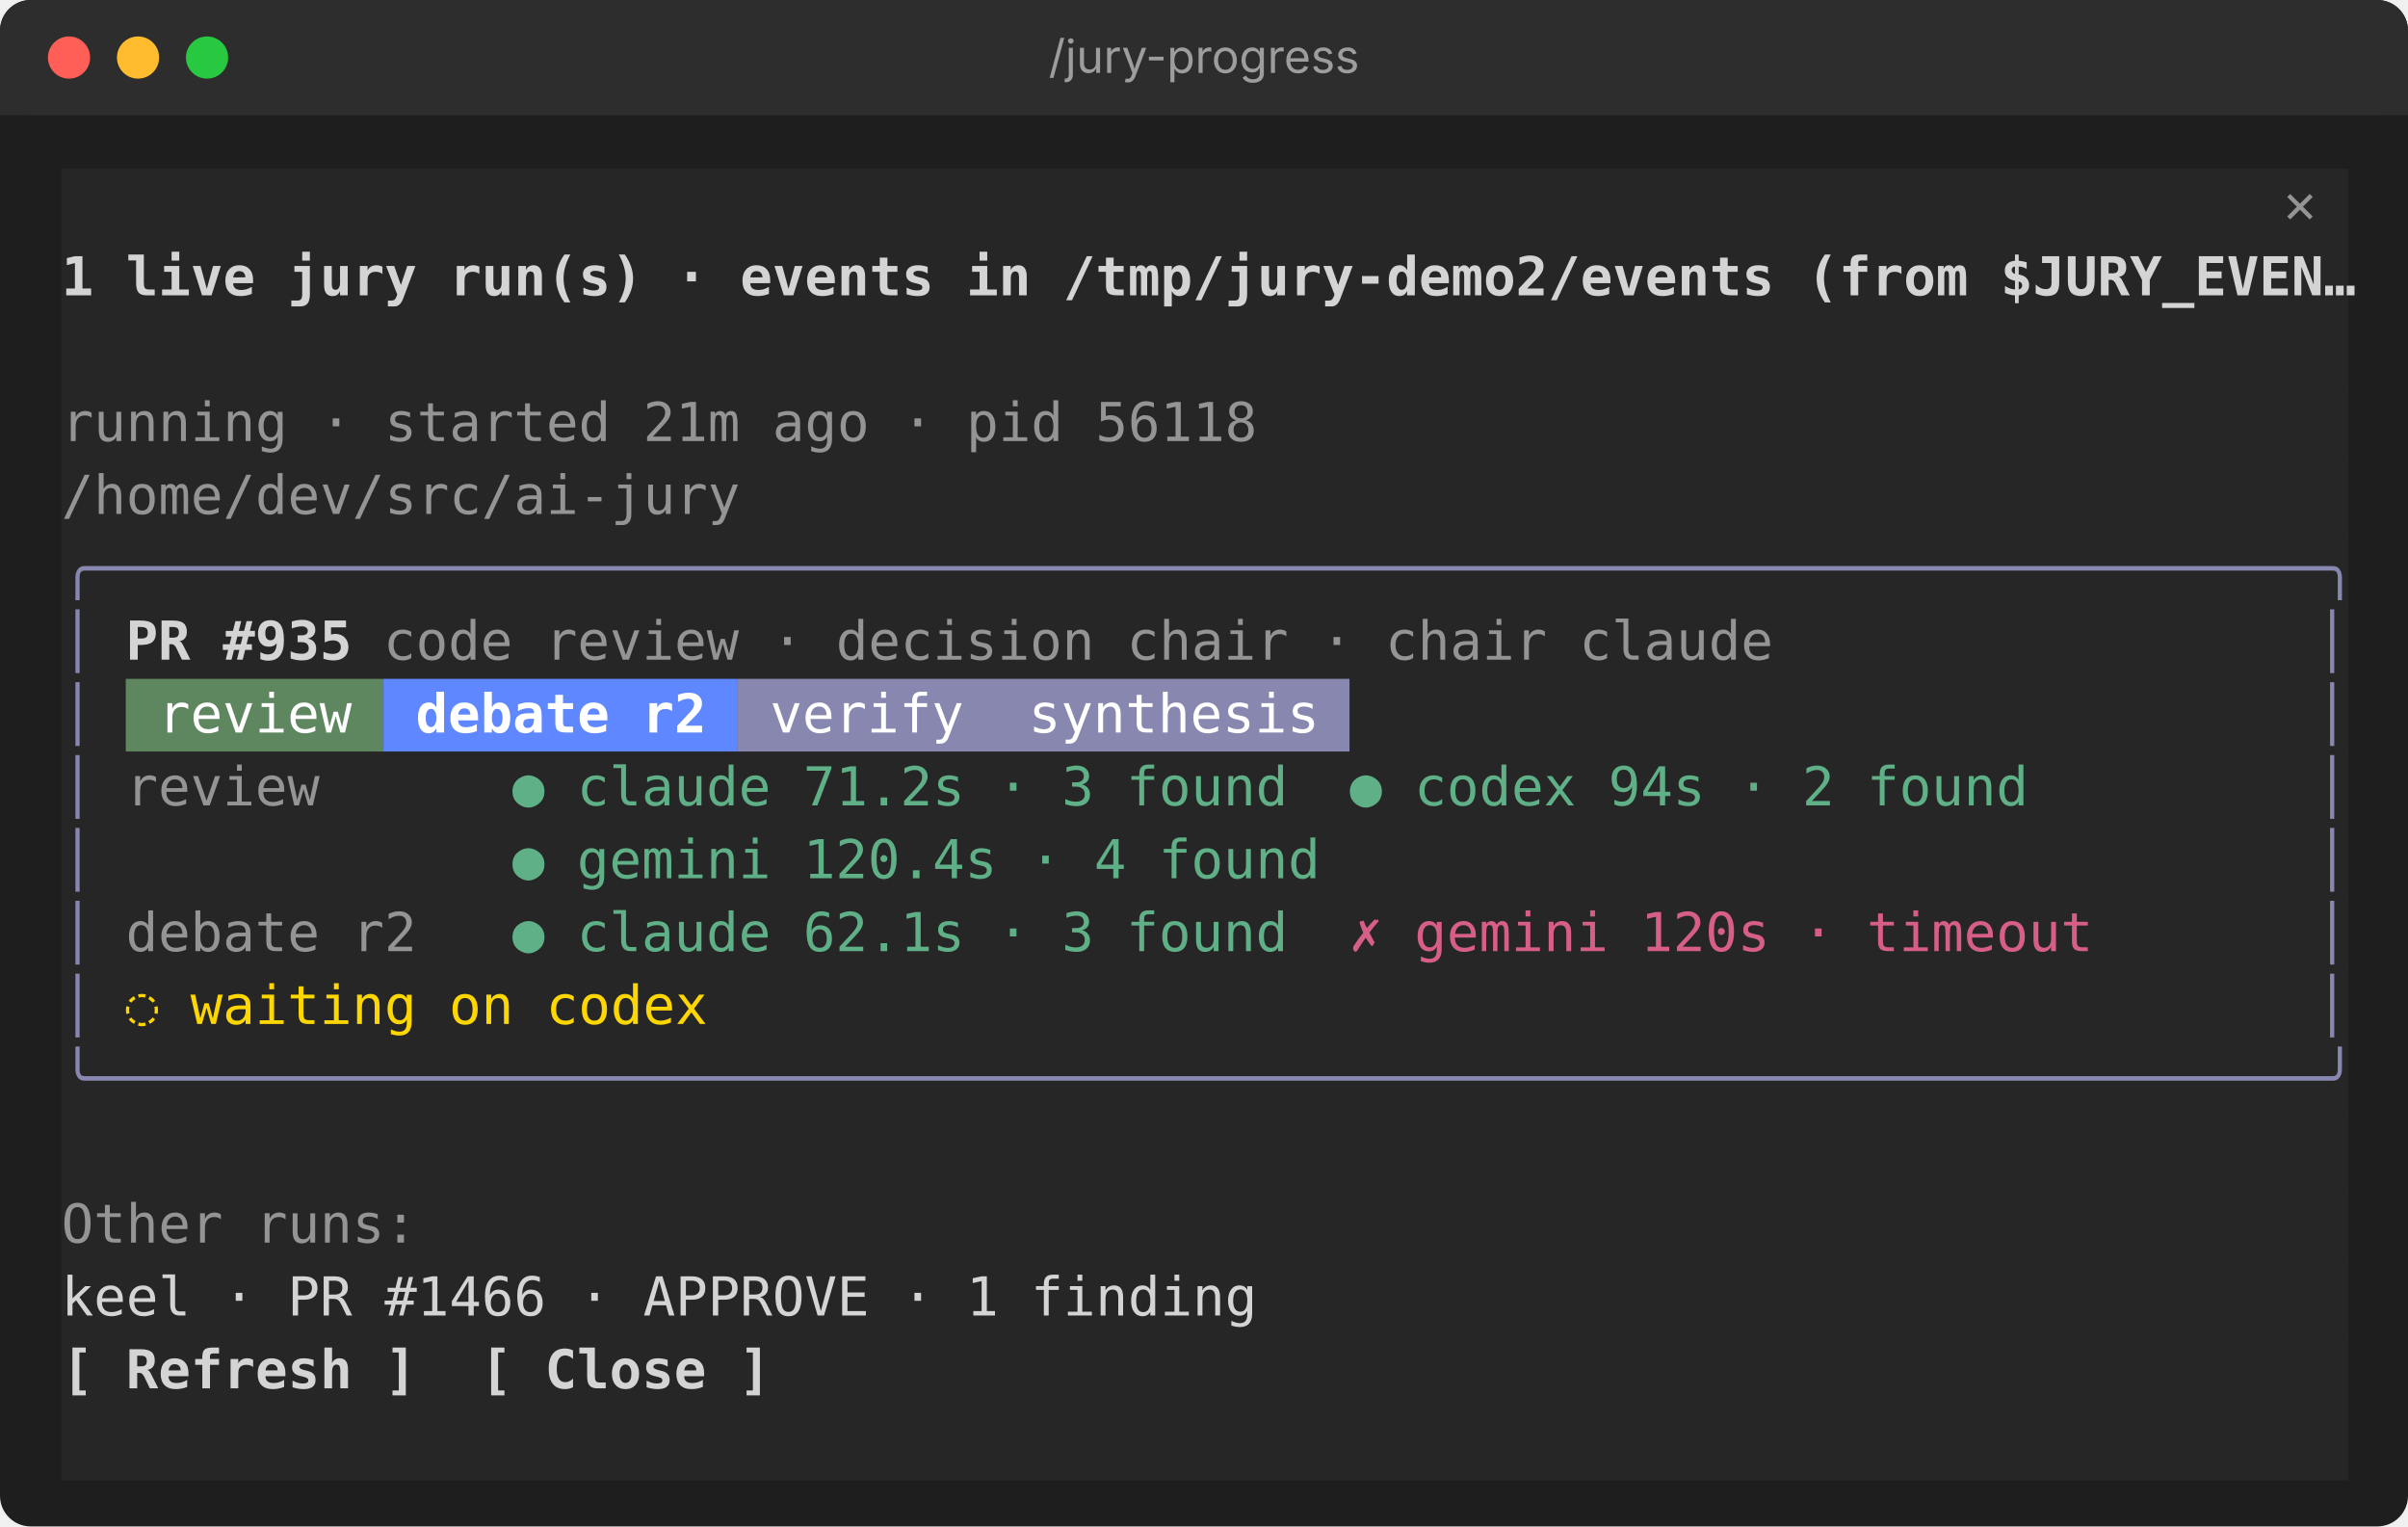
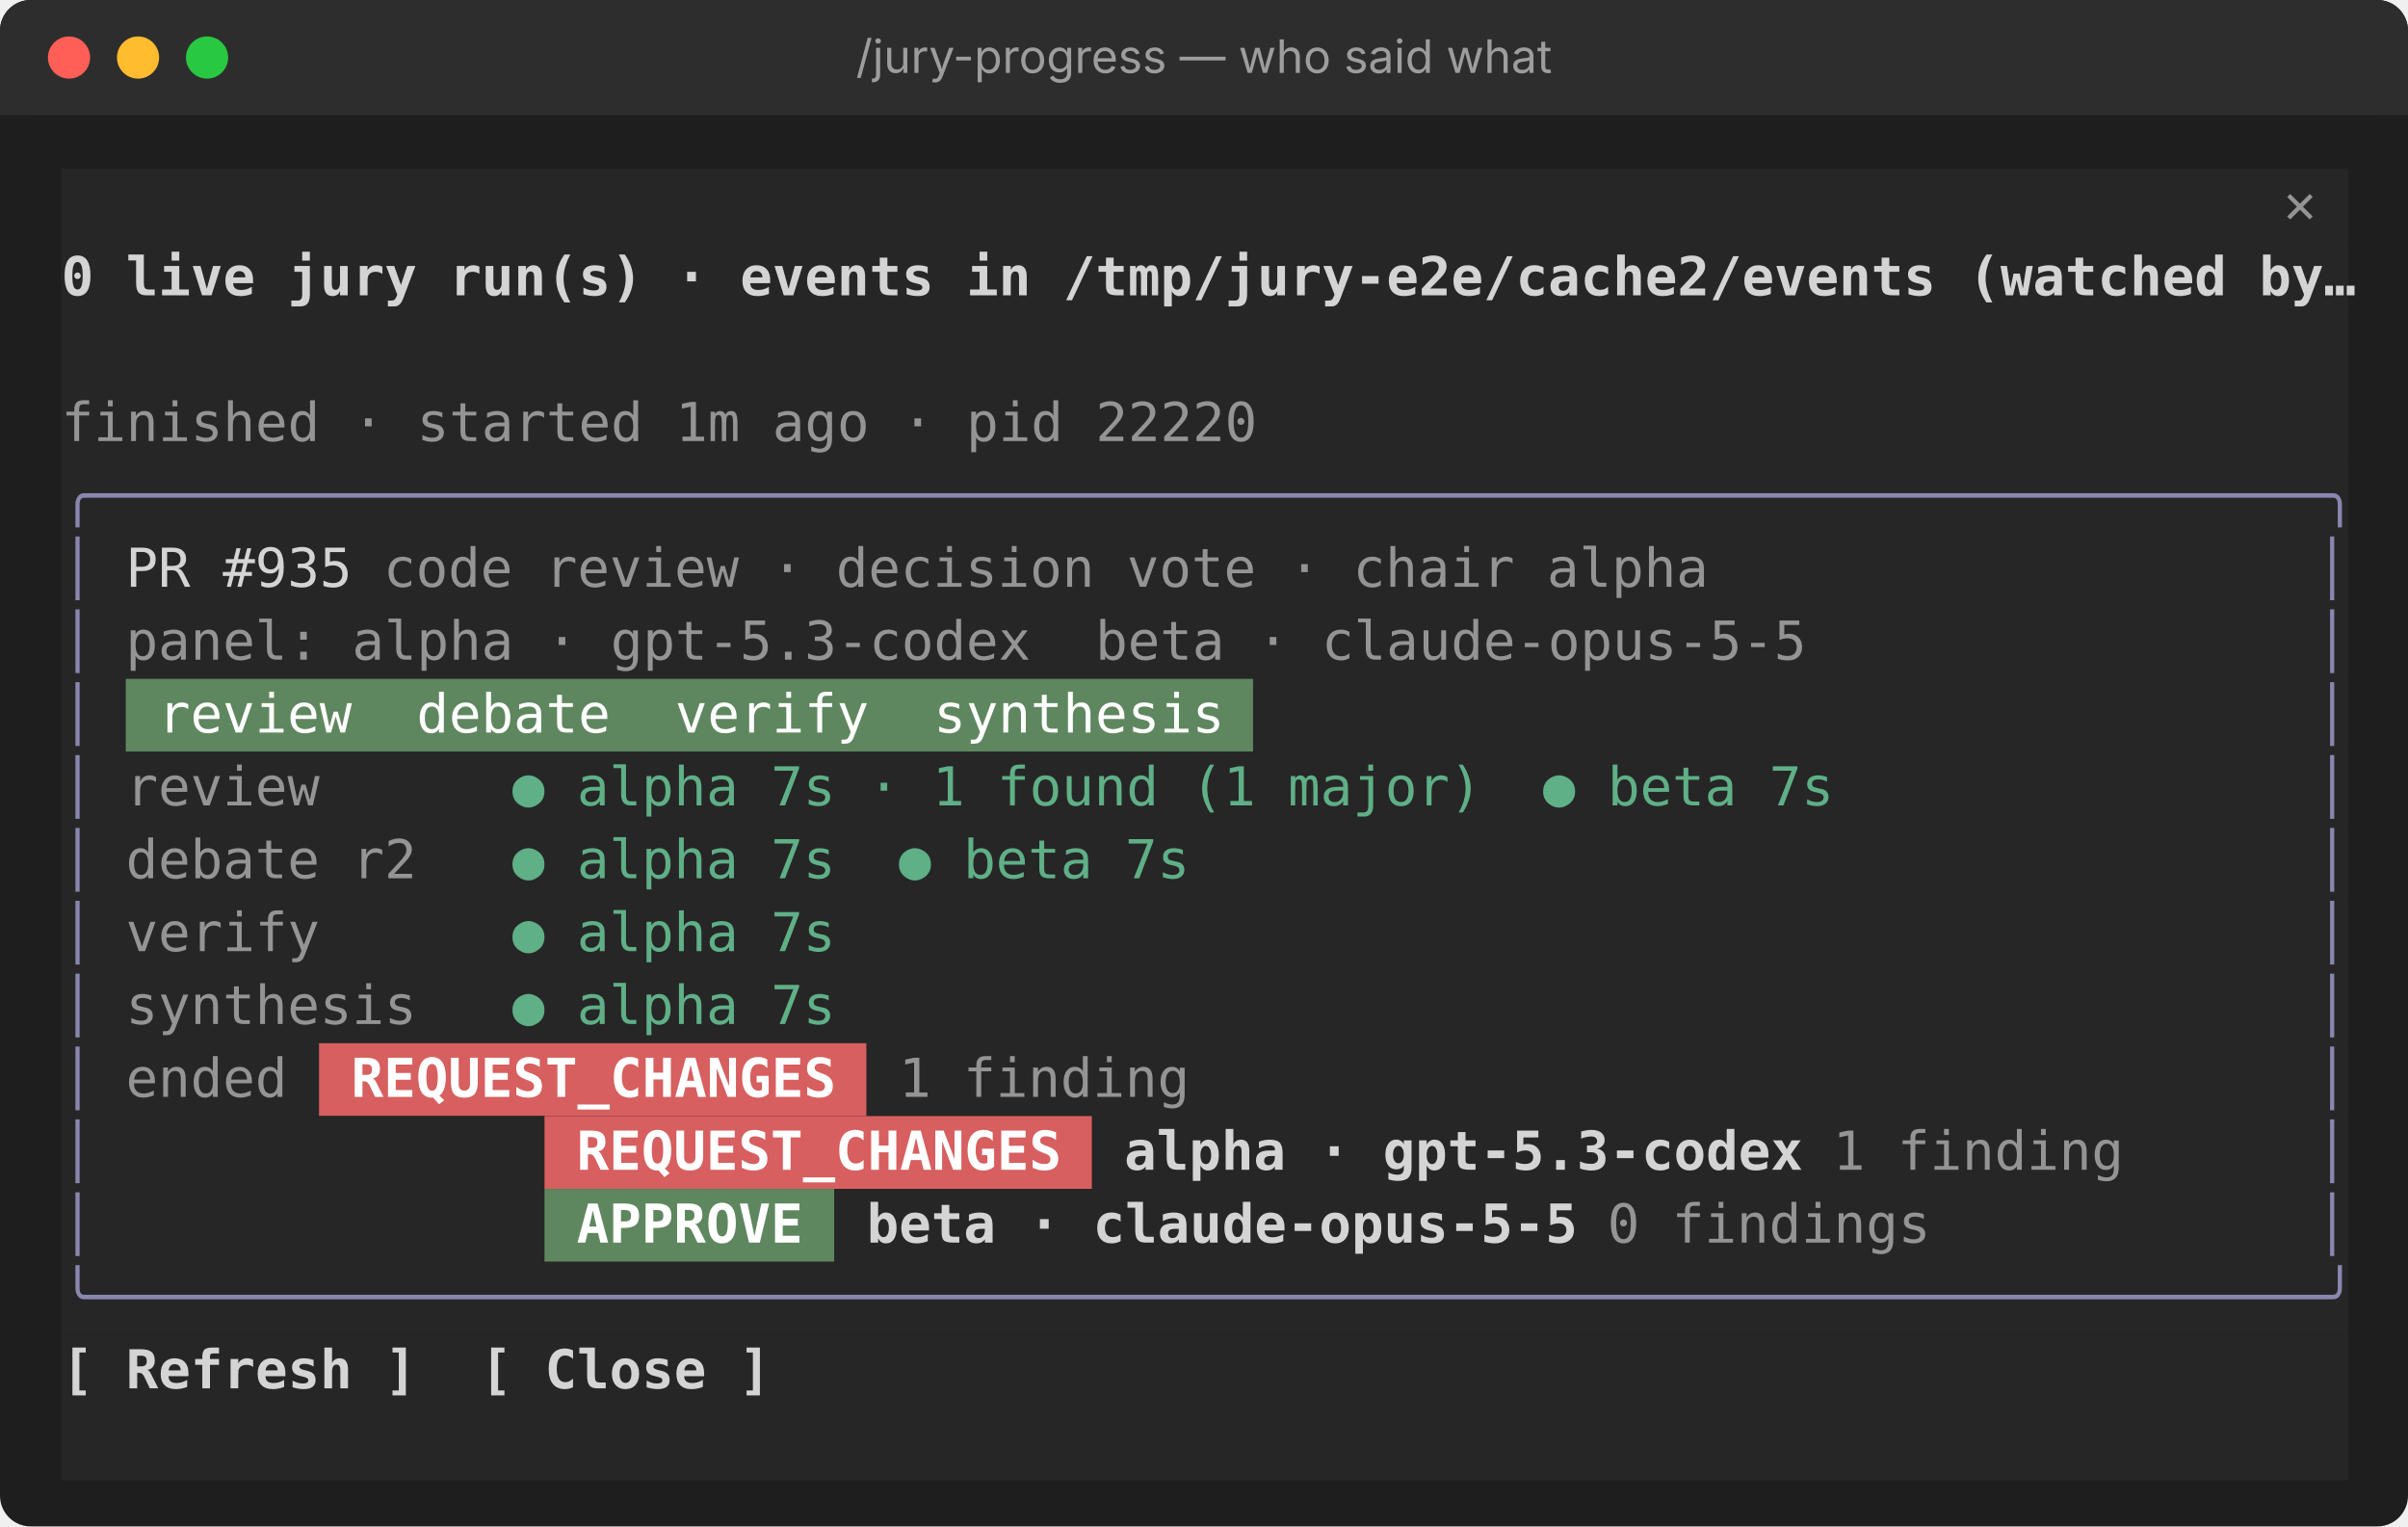
- <svg xmlns="http://www.w3.org/2000/svg" width="628" height="398" viewBox="0 0 628 398" role="img" aria-label="/jury-progress">
+ <svg xmlns="http://www.w3.org/2000/svg" width="628" height="398" viewBox="0 0 628 398" role="img" aria-label="/jury-progress — who said what">
  <rect width="100%" height="100%" rx="8" fill="#1e1e1e" />
  <rect width="100%" height="30" rx="8" fill="#2d2d2d" />
  <rect y="22" width="100%" height="8" fill="#2d2d2d" />
  <circle cx="18" cy="15" r="5.5" fill="#ff5f57" />
  <circle cx="36" cy="15" r="5.5" fill="#febc2e" />
  <circle cx="54" cy="15" r="5.5" fill="#28c840" />
-   <text x="314" y="19" fill="#9d9d9d" font-family="-apple-system,Segoe UI,sans-serif" font-size="12" text-anchor="middle">/jury-progress</text>
+   <text x="314" y="19" fill="#9d9d9d" font-family="-apple-system,Segoe UI,sans-serif" font-size="12" text-anchor="middle">/jury-progress — who said what</text>
  <rect x="16.0" y="44" width="596.4" height="19" fill="#262626" />
  <rect x="16.0" y="63" width="596.4" height="19" fill="#262626" />
  <rect x="16.0" y="82" width="596.4" height="19" fill="#262626" />
  <rect x="16.0" y="101" width="596.4" height="19" fill="#262626" />
  <rect x="16.0" y="120" width="596.4" height="19" fill="#262626" />
  <rect x="16.0" y="139" width="596.4" height="19" fill="#262626" />
  <rect x="16.0" y="158" width="596.4" height="19" fill="#262626" />
  <rect x="16.0" y="177" width="16.8" height="19" fill="#262626" />
-   <rect x="32.8" y="177" width="67.2" height="19" fill="#5f875f" />
-   <rect x="100.0" y="177" width="92.4" height="19" fill="#5f87ff" />
-   <rect x="192.4" y="177" width="159.6" height="19" fill="#8787af" />
-   <rect x="352.0" y="177" width="260.4" height="19" fill="#262626" />
+   <rect x="32.8" y="177" width="294.0" height="19" fill="#5f875f" />
+   <rect x="326.8" y="177" width="285.6" height="19" fill="#262626" />
  <rect x="16.0" y="196" width="596.4" height="19" fill="#262626" />
  <rect x="16.0" y="215" width="596.4" height="19" fill="#262626" />
  <rect x="16.0" y="234" width="596.4" height="19" fill="#262626" />
  <rect x="16.0" y="253" width="596.4" height="19" fill="#262626" />
-   <rect x="16.0" y="272" width="596.4" height="19" fill="#262626" />
-   <rect x="16.0" y="291" width="596.4" height="19" fill="#262626" />
-   <rect x="16.0" y="310" width="596.4" height="19" fill="#262626" />
+   <rect x="16.0" y="272" width="67.2" height="19" fill="#262626" />
+   <rect x="83.2" y="272" width="142.8" height="19" fill="#d75f5f" />
+   <rect x="226.0" y="272" width="386.4" height="19" fill="#262626" />
+   <rect x="16.0" y="291" width="126.0" height="19" fill="#262626" />
+   <rect x="142.0" y="291" width="142.8" height="19" fill="#d75f5f" />
+   <rect x="284.8" y="291" width="327.6" height="19" fill="#262626" />
+   <rect x="16.0" y="310" width="126.0" height="19" fill="#262626" />
+   <rect x="142.0" y="310" width="75.6" height="19" fill="#5f875f" />
+   <rect x="217.6" y="310" width="394.8" height="19" fill="#262626" />
  <rect x="16.0" y="329" width="596.4" height="19" fill="#262626" />
  <rect x="16.0" y="348" width="596.4" height="19" fill="#262626" />
  <rect x="16.0" y="367" width="596.4" height="19" fill="#262626" />
  <g font-family="SF Mono,Menlo,Consolas,DejaVu Sans Mono,monospace" font-size="14" xml:space="preserve">
    <text x="595.6" y="58" fill="#949494" textLength="8.4" lengthAdjust="spacingAndGlyphs">✕</text>
-     <text x="16.0" y="77" fill="#d4d4d4" font-weight="bold" textLength="596.4" lengthAdjust="spacingAndGlyphs">1 live jury run(s) · events in /tmp/jury-demo2/events (from $JURY_EVEN…</text>
-     <text x="16.0" y="115" fill="#949494" textLength="310.8" lengthAdjust="spacingAndGlyphs">running · started 21m ago · pid 56118</text>
-     <text x="16.0" y="134" fill="#949494" textLength="176.4" lengthAdjust="spacingAndGlyphs">/home/dev/src/ai-jury</text>
-     <text x="16.0" y="153" fill="#8787af" textLength="596.4" lengthAdjust="spacingAndGlyphs">╭─────────────────────────────────────────────────────────────────────╮</text>
+     <text x="16.0" y="77" fill="#d4d4d4" font-weight="bold" textLength="596.4" lengthAdjust="spacingAndGlyphs">0 live jury run(s) · events in /tmp/jury-e2e/cache2/events (watched by…</text>
+     <text x="16.0" y="115" fill="#949494" textLength="310.8" lengthAdjust="spacingAndGlyphs">finished · started 1m ago · pid 22220</text>
+     <text x="16.0" y="134" fill="#8787af" textLength="596.4" lengthAdjust="spacingAndGlyphs">╭─────────────────────────────────────────────────────────────────────╮</text>
+     <text x="16.0" y="153" fill="#8787af" textLength="8.4" lengthAdjust="spacingAndGlyphs">│</text>
+     <text x="32.8" y="153" fill="#d4d4d4" textLength="58.8" lengthAdjust="spacingAndGlyphs">PR #935</text>
+     <text x="100.0" y="153" fill="#949494" textLength="344.4" lengthAdjust="spacingAndGlyphs">code review · decision vote · chair alpha</text>
+     <text x="604.0" y="153" fill="#8787af" textLength="8.4" lengthAdjust="spacingAndGlyphs">│</text>
    <text x="16.0" y="172" fill="#8787af" textLength="8.4" lengthAdjust="spacingAndGlyphs">│</text>
-     <text x="32.8" y="172" fill="#d4d4d4" font-weight="bold" textLength="58.8" lengthAdjust="spacingAndGlyphs">PR #935</text>
-     <text x="100.0" y="172" fill="#949494" textLength="361.2" lengthAdjust="spacingAndGlyphs">code review · decision chair · chair claude</text>
+     <text x="32.8" y="172" fill="#949494" textLength="436.8" lengthAdjust="spacingAndGlyphs">panel: alpha · gpt-5.3-codex  beta · claude-opus-5-5</text>
    <text x="604.0" y="172" fill="#8787af" textLength="8.4" lengthAdjust="spacingAndGlyphs">│</text>
    <text x="16.0" y="191" fill="#8787af" textLength="8.4" lengthAdjust="spacingAndGlyphs">│</text>
-     <text x="41.2" y="191" fill="#ffffff" textLength="50.4" lengthAdjust="spacingAndGlyphs">review</text>
-     <text x="108.4" y="191" fill="#ffffff" font-weight="bold" textLength="75.6" lengthAdjust="spacingAndGlyphs">debate r2</text>
-     <text x="200.8" y="191" fill="#ffffff" textLength="142.8" lengthAdjust="spacingAndGlyphs">verify  synthesis</text>
+     <text x="41.2" y="191" fill="#ffffff" textLength="277.2" lengthAdjust="spacingAndGlyphs">review  debate  verify  synthesis</text>
    <text x="604.0" y="191" fill="#8787af" textLength="8.4" lengthAdjust="spacingAndGlyphs">│</text>
    <text x="16.0" y="210" fill="#8787af" textLength="8.4" lengthAdjust="spacingAndGlyphs">│</text>
    <text x="32.8" y="210" fill="#949494" textLength="50.4" lengthAdjust="spacingAndGlyphs">review</text>
-     <text x="133.6" y="210" fill="#5faf87" textLength="201.6" lengthAdjust="spacingAndGlyphs">● claude 71.2s · 3 found</text>
-     <text x="352.0" y="210" fill="#5faf87" textLength="176.4" lengthAdjust="spacingAndGlyphs">● codex 94s · 2 found</text>
+     <text x="133.6" y="210" fill="#5faf87" textLength="252.0" lengthAdjust="spacingAndGlyphs">● alpha 7s · 1 found (1 major)</text>
+     <text x="402.4" y="210" fill="#5faf87" textLength="75.6" lengthAdjust="spacingAndGlyphs">● beta 7s</text>
    <text x="604.0" y="210" fill="#8787af" textLength="8.4" lengthAdjust="spacingAndGlyphs">│</text>
    <text x="16.0" y="229" fill="#8787af" textLength="8.4" lengthAdjust="spacingAndGlyphs">│</text>
-     <text x="133.6" y="229" fill="#5faf87" textLength="210.0" lengthAdjust="spacingAndGlyphs">● gemini 120.4s · 4 found</text>
+     <text x="32.8" y="229" fill="#949494" textLength="75.6" lengthAdjust="spacingAndGlyphs">debate r2</text>
+     <text x="133.6" y="229" fill="#5faf87" textLength="84.0" lengthAdjust="spacingAndGlyphs">● alpha 7s</text>
+     <text x="234.4" y="229" fill="#5faf87" textLength="75.6" lengthAdjust="spacingAndGlyphs">● beta 7s</text>
    <text x="604.0" y="229" fill="#8787af" textLength="8.4" lengthAdjust="spacingAndGlyphs">│</text>
    <text x="16.0" y="248" fill="#8787af" textLength="8.4" lengthAdjust="spacingAndGlyphs">│</text>
-     <text x="32.8" y="248" fill="#949494" textLength="75.6" lengthAdjust="spacingAndGlyphs">debate r2</text>
-     <text x="133.6" y="248" fill="#5faf87" textLength="201.6" lengthAdjust="spacingAndGlyphs">● claude 62.1s · 3 found</text>
-     <text x="352.0" y="248" fill="#d75f87" textLength="193.2" lengthAdjust="spacingAndGlyphs">✗ gemini 120s · timeout</text>
+     <text x="32.8" y="248" fill="#949494" textLength="50.4" lengthAdjust="spacingAndGlyphs">verify</text>
+     <text x="133.6" y="248" fill="#5faf87" textLength="84.0" lengthAdjust="spacingAndGlyphs">● alpha 7s</text>
    <text x="604.0" y="248" fill="#8787af" textLength="8.4" lengthAdjust="spacingAndGlyphs">│</text>
    <text x="16.0" y="267" fill="#8787af" textLength="8.4" lengthAdjust="spacingAndGlyphs">│</text>
-     <text x="32.8" y="267" fill="#ffd700" textLength="151.2" lengthAdjust="spacingAndGlyphs">◌ waiting on codex</text>
+     <text x="32.8" y="267" fill="#949494" textLength="75.6" lengthAdjust="spacingAndGlyphs">synthesis</text>
+     <text x="133.6" y="267" fill="#5faf87" textLength="84.0" lengthAdjust="spacingAndGlyphs">● alpha 7s</text>
    <text x="604.0" y="267" fill="#8787af" textLength="8.4" lengthAdjust="spacingAndGlyphs">│</text>
-     <text x="16.0" y="286" fill="#8787af" textLength="596.4" lengthAdjust="spacingAndGlyphs">╰─────────────────────────────────────────────────────────────────────╯</text>
-     <text x="16.0" y="324" fill="#949494" textLength="92.4" lengthAdjust="spacingAndGlyphs">Other runs:</text>
-     <text x="16.0" y="343" fill="#d4d4d4" textLength="310.8" lengthAdjust="spacingAndGlyphs">keel · PR #1466 · APPROVE · 1 finding</text>
+     <text x="16.0" y="286" fill="#8787af" textLength="8.4" lengthAdjust="spacingAndGlyphs">│</text>
+     <text x="32.8" y="286" fill="#949494" textLength="42.0" lengthAdjust="spacingAndGlyphs">ended</text>
+     <text x="91.6" y="286" fill="#ffffff" font-weight="bold" textLength="126.0" lengthAdjust="spacingAndGlyphs">REQUEST_CHANGES</text>
+     <text x="234.4" y="286" fill="#949494" textLength="75.6" lengthAdjust="spacingAndGlyphs">1 finding</text>
+     <text x="604.0" y="286" fill="#8787af" textLength="8.4" lengthAdjust="spacingAndGlyphs">│</text>
+     <text x="16.0" y="305" fill="#8787af" textLength="8.4" lengthAdjust="spacingAndGlyphs">│</text>
+     <text x="150.4" y="305" fill="#ffffff" font-weight="bold" textLength="126.0" lengthAdjust="spacingAndGlyphs">REQUEST_CHANGES</text>
+     <text x="293.2" y="305" fill="#d4d4d4" font-weight="bold" textLength="176.4" lengthAdjust="spacingAndGlyphs">alpha · gpt-5.3-codex</text>
+     <text x="478.0" y="305" fill="#949494" textLength="75.6" lengthAdjust="spacingAndGlyphs">1 finding</text>
+     <text x="604.0" y="305" fill="#8787af" textLength="8.4" lengthAdjust="spacingAndGlyphs">│</text>
+     <text x="16.0" y="324" fill="#8787af" textLength="8.4" lengthAdjust="spacingAndGlyphs">│</text>
+     <text x="150.4" y="324" fill="#ffffff" font-weight="bold" textLength="58.8" lengthAdjust="spacingAndGlyphs">APPROVE</text>
+     <text x="226.0" y="324" fill="#d4d4d4" font-weight="bold" textLength="184.8" lengthAdjust="spacingAndGlyphs">beta · claude-opus-5-5</text>
+     <text x="419.2" y="324" fill="#949494" textLength="84.0" lengthAdjust="spacingAndGlyphs">0 findings</text>
+     <text x="604.0" y="324" fill="#8787af" textLength="8.4" lengthAdjust="spacingAndGlyphs">│</text>
+     <text x="16.0" y="343" fill="#8787af" textLength="596.4" lengthAdjust="spacingAndGlyphs">╰─────────────────────────────────────────────────────────────────────╯</text>
    <text x="16.0" y="362" fill="#d4d4d4" font-weight="bold" textLength="92.4" lengthAdjust="spacingAndGlyphs">[ Refresh ]</text>
    <text x="125.2" y="362" fill="#d4d4d4" font-weight="bold" textLength="75.6" lengthAdjust="spacingAndGlyphs">[ Close ]</text>
  </g>
</svg>
